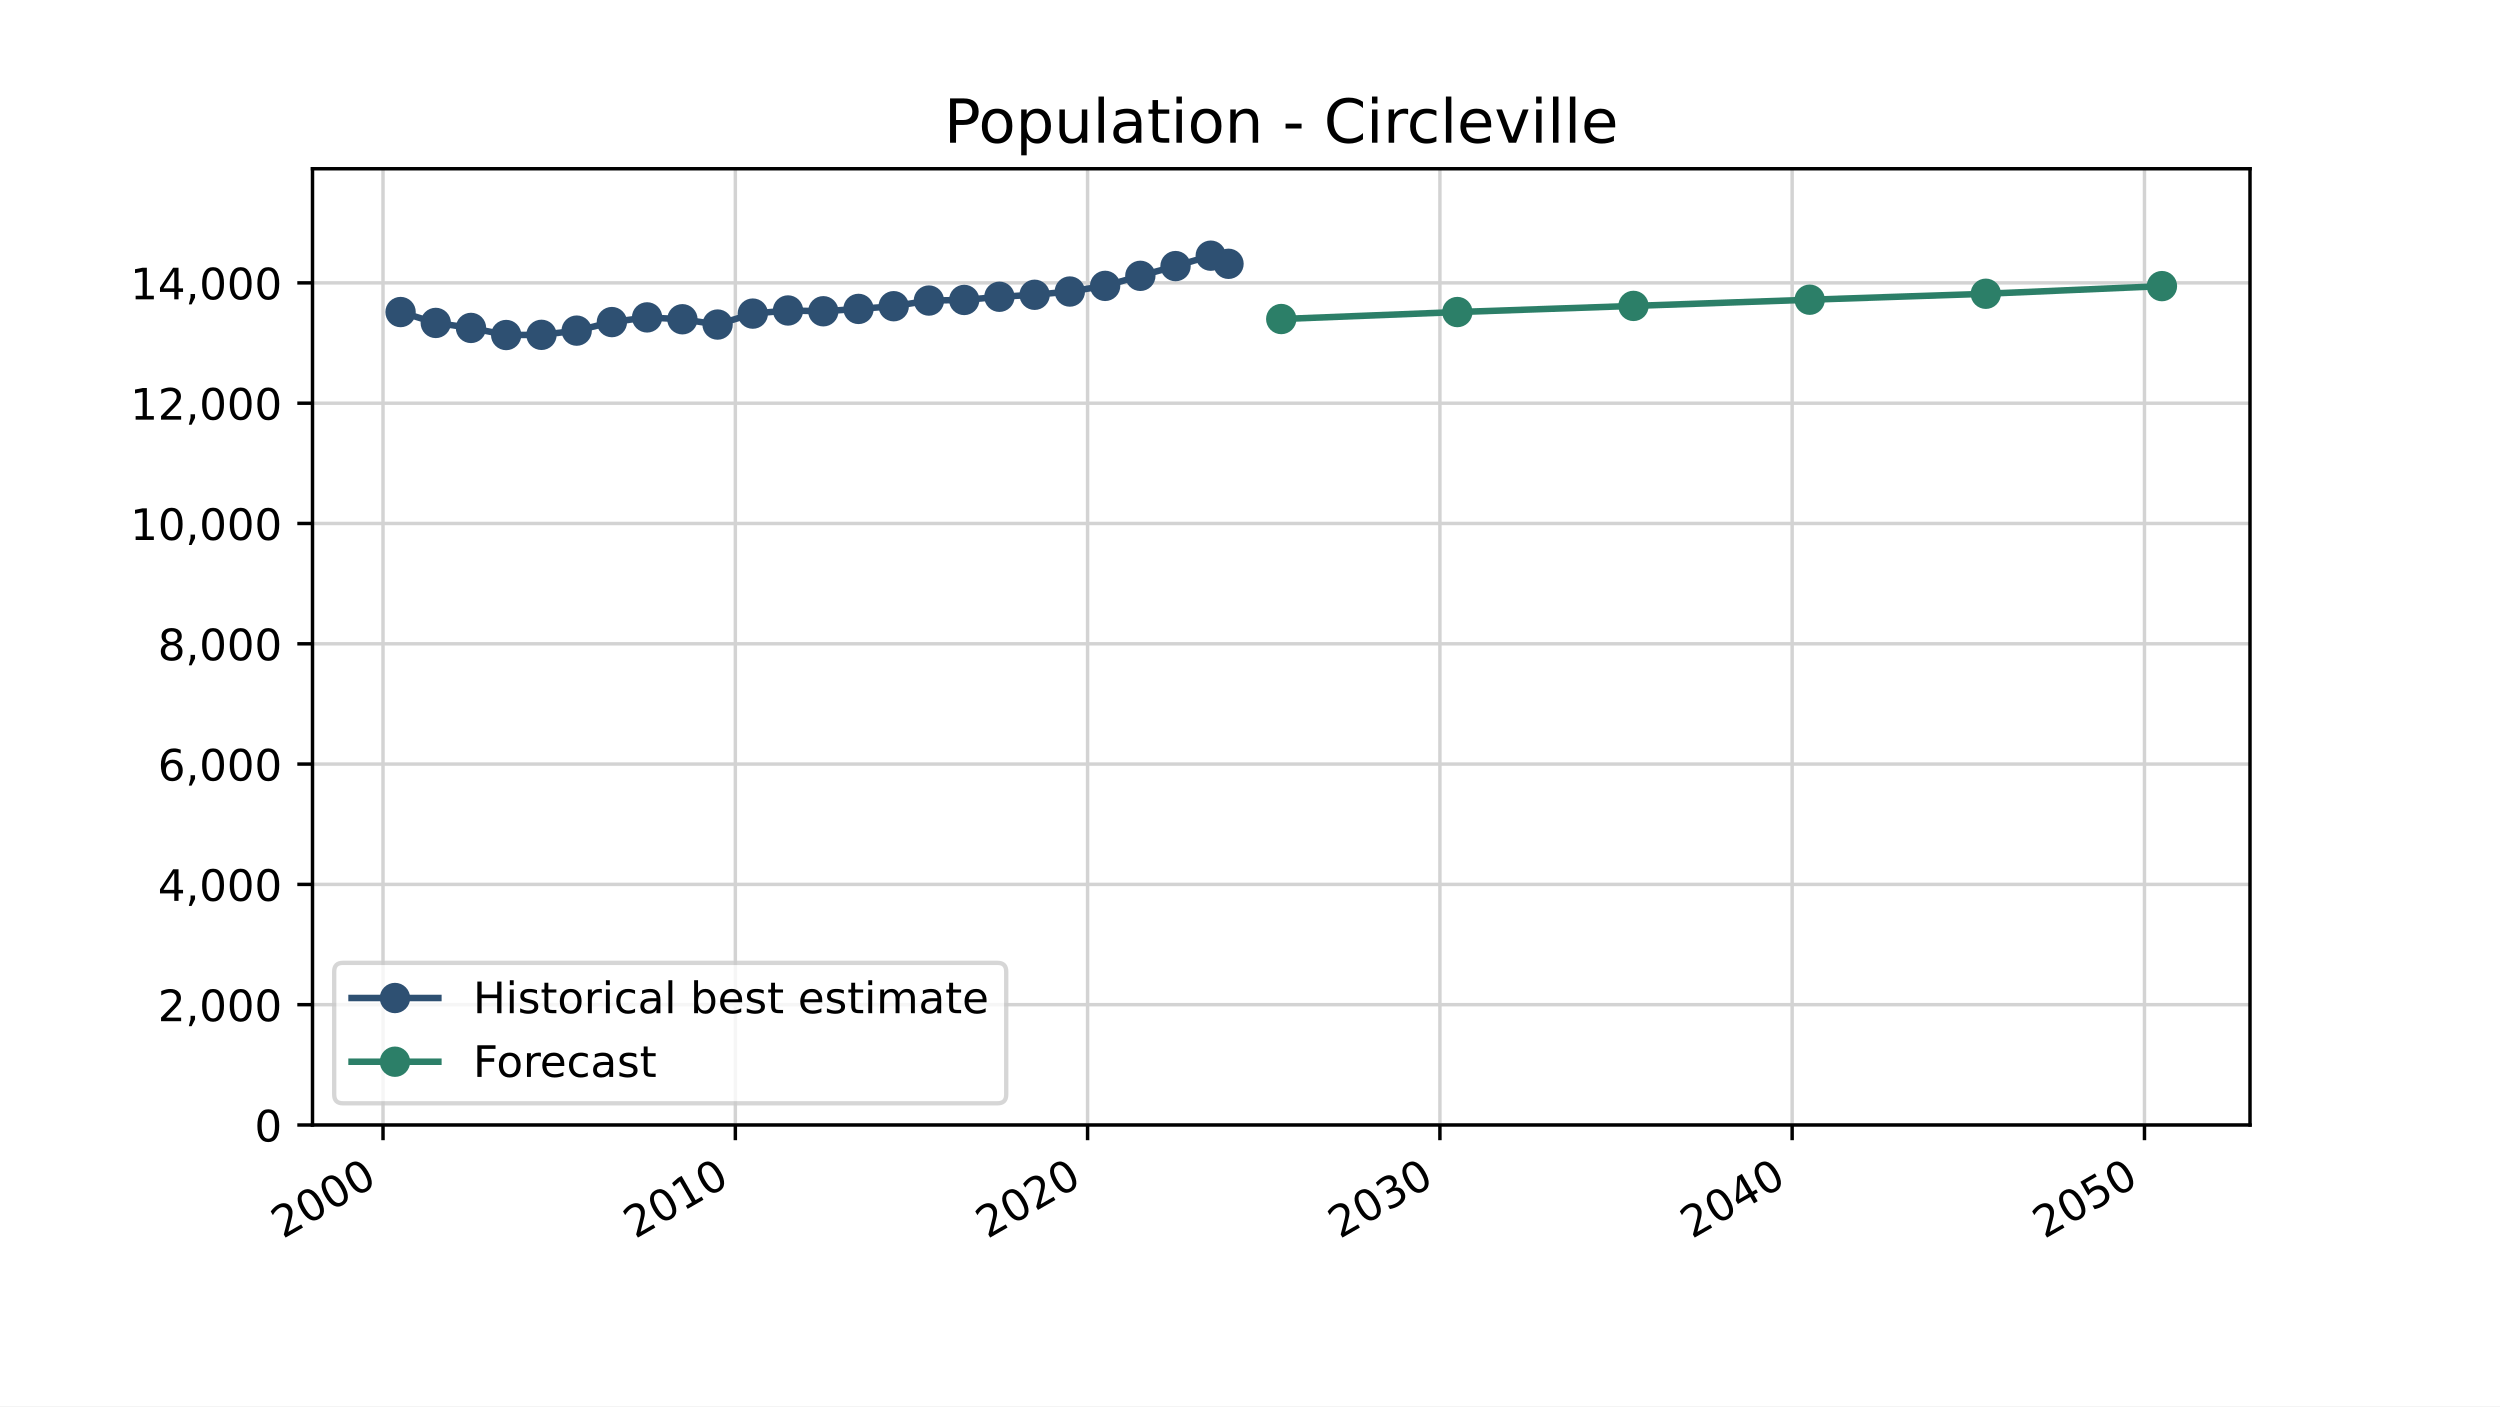
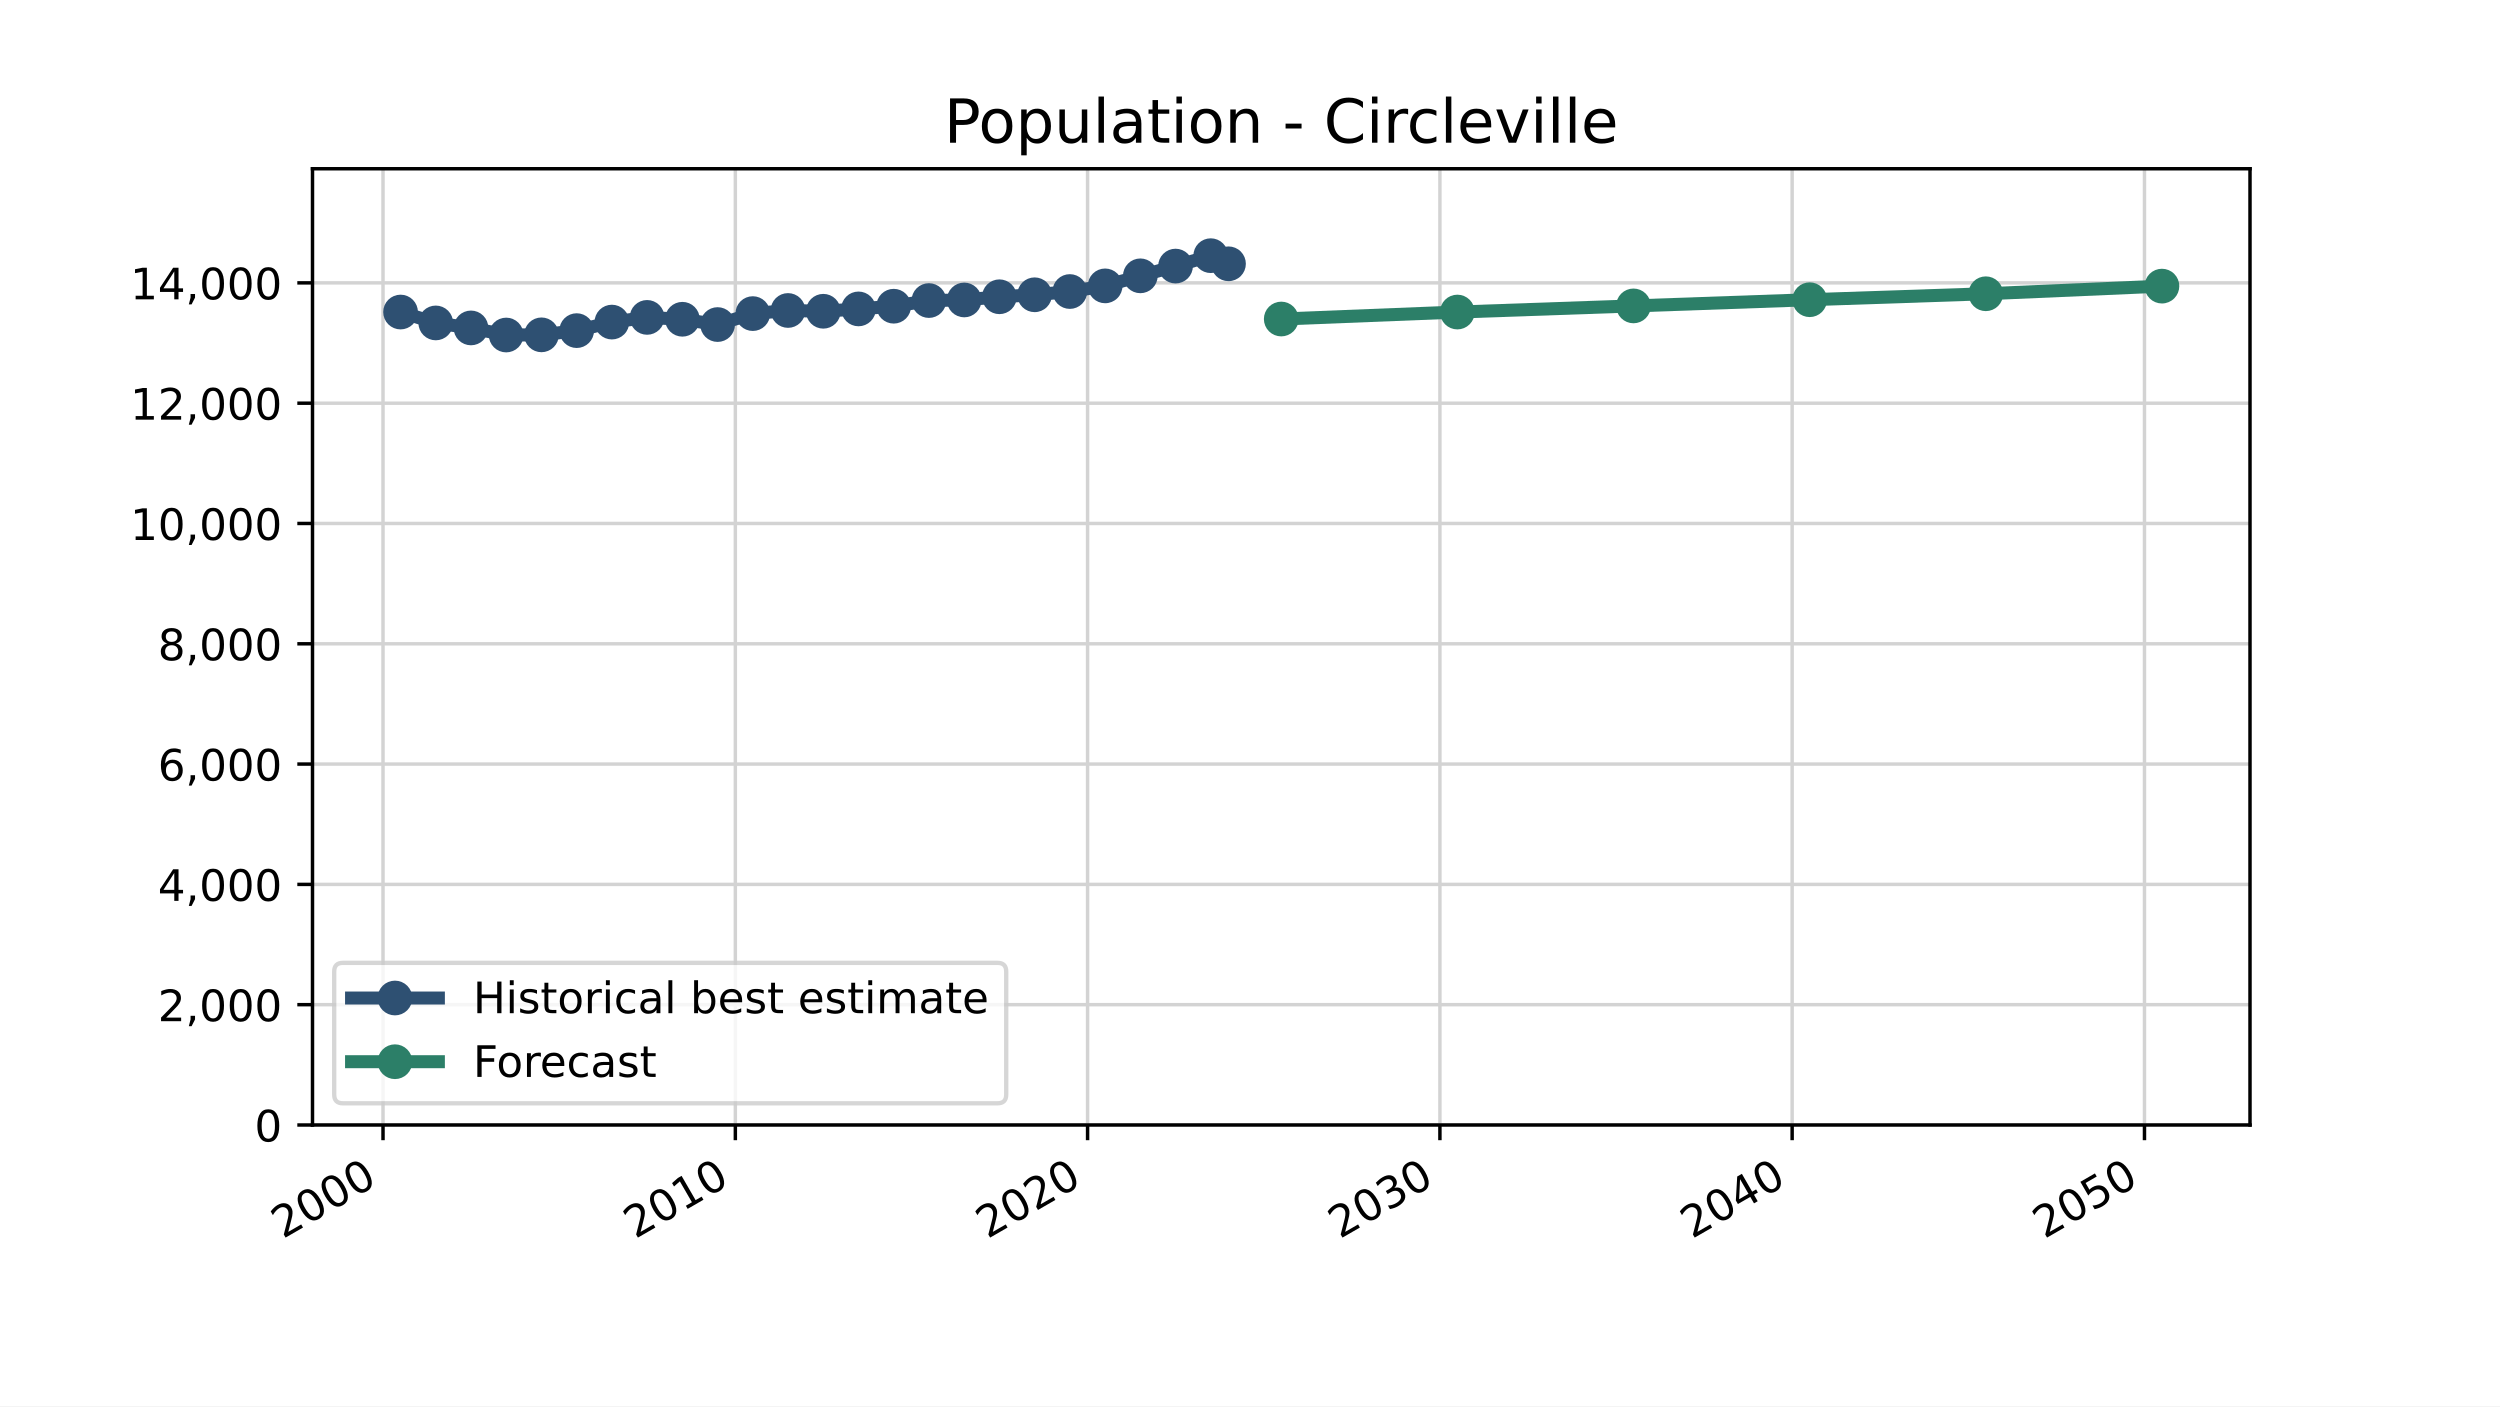
<svg xmlns="http://www.w3.org/2000/svg" xmlns:xlink="http://www.w3.org/1999/xlink" width="576pt" height="324pt" viewBox="0 0 576 324" version="1.1">
  <defs>
    <style type="text/css">*{stroke-linejoin: round; stroke-linecap: butt}</style>
  </defs>
  <g id="figure_1">
    <g id="patch_1">
      <path d="M 0 324  L 576 324  L 576 0  L 0 0  z " style="fill: #ffffff" />
    </g>
    <g id="axes_1">
      <g id="patch_2">
        <path d="M 72 259.2  L 518.4 259.2  L 518.4 38.88  L 72 38.88  z " style="fill: #ffffff" />
      </g>
      <g id="matplotlib.axis_1">
        <g id="xtick_1">
          <g id="line2d_1">
-             <path d="M 88.247 259.2  L 88.247 38.88  " clip-path="url(#p6aa98b7f54)" style="fill: none; stroke: #d3d3d3; stroke-width: 0.8; stroke-linecap: square" />
+             <path d="M 88.247 259.2  L 88.247 38.88  " clip-path="url(#pa702243aa5)" style="fill: none; stroke: #d3d3d3; stroke-width: 0.8; stroke-linecap: square" />
          </g>
          <g id="line2d_2">
            <defs>
-               <path id="m922f5ca6f7" d="M 0 0  L 0 3.5  " style="stroke: #000000; stroke-width: 0.8" />
+               <path id="mac7a51fb95" d="M 0 0  L 0 3.5  " style="stroke: #000000; stroke-width: 0.8" />
            </defs>
            <g>
-               <use xlink:href="#m922f5ca6f7" x="88.247" y="259.2" style="stroke: #000000; stroke-width: 0.8" />
+               <use xlink:href="#mac7a51fb95" x="88.247" y="259.2" style="stroke: #000000; stroke-width: 0.8" />
            </g>
          </g>
          <g id="text_1">
            <g transform="translate(65.16631 285.5054) rotate(-30) scale(0.1 -0.1)">
              <defs>
                <path id="DejaVuSans-32" d="M 1228 531  L 3431 531  L 3431 0  L 469 0  L 469 531  Q 828 903 1448 1529  Q 2069 2156 2228 2338  Q 2531 2678 2651 2914  Q 2772 3150 2772 3378  Q 2772 3750 2511 3984  Q 2250 4219 1831 4219  Q 1534 4219 1204 4116  Q 875 4013 500 3803  L 500 4441  Q 881 4594 1212 4672  Q 1544 4750 1819 4750  Q 2544 4750 2975 4387  Q 3406 4025 3406 3419  Q 3406 3131 3298 2873  Q 3191 2616 2906 2266  Q 2828 2175 2409 1742  Q 1991 1309 1228 531  z " transform="scale(0.015625)" />
                <path id="DejaVuSans-30" d="M 2034 4250  Q 1547 4250 1301 3770  Q 1056 3291 1056 2328  Q 1056 1369 1301 889  Q 1547 409 2034 409  Q 2525 409 2770 889  Q 3016 1369 3016 2328  Q 3016 3291 2770 3770  Q 2525 4250 2034 4250  z M 2034 4750  Q 2819 4750 3233 4129  Q 3647 3509 3647 2328  Q 3647 1150 3233 529  Q 2819 -91 2034 -91  Q 1250 -91 836 529  Q 422 1150 422 2328  Q 422 3509 836 4129  Q 1250 4750 2034 4750  z " transform="scale(0.015625)" />
              </defs>
              <use xlink:href="#DejaVuSans-32" />
              <use xlink:href="#DejaVuSans-30" x="63.623" />
              <use xlink:href="#DejaVuSans-30" x="127.246" />
              <use xlink:href="#DejaVuSans-30" x="190.869" />
            </g>
          </g>
        </g>
        <g id="xtick_2">
          <g id="line2d_3">
-             <path d="M 169.423 259.2  L 169.423 38.88  " clip-path="url(#p6aa98b7f54)" style="fill: none; stroke: #d3d3d3; stroke-width: 0.8; stroke-linecap: square" />
+             <path d="M 169.423 259.2  L 169.423 38.88  " clip-path="url(#pa702243aa5)" style="fill: none; stroke: #d3d3d3; stroke-width: 0.8; stroke-linecap: square" />
          </g>
          <g id="line2d_4">
            <g>
-               <use xlink:href="#m922f5ca6f7" x="169.423" y="259.2" style="stroke: #000000; stroke-width: 0.8" />
+               <use xlink:href="#mac7a51fb95" x="169.423" y="259.2" style="stroke: #000000; stroke-width: 0.8" />
            </g>
          </g>
          <g id="text_2">
            <g transform="translate(146.3433 285.5054) rotate(-30) scale(0.1 -0.1)">
              <defs>
                <path id="DejaVuSans-31" d="M 794 531  L 1825 531  L 1825 4091  L 703 3866  L 703 4441  L 1819 4666  L 2450 4666  L 2450 531  L 3481 531  L 3481 0  L 794 0  L 794 531  z " transform="scale(0.015625)" />
              </defs>
              <use xlink:href="#DejaVuSans-32" />
              <use xlink:href="#DejaVuSans-30" x="63.623" />
              <use xlink:href="#DejaVuSans-31" x="127.246" />
              <use xlink:href="#DejaVuSans-30" x="190.869" />
            </g>
          </g>
        </g>
        <g id="xtick_3">
          <g id="line2d_5">
-             <path d="M 250.578 259.2  L 250.578 38.88  " clip-path="url(#p6aa98b7f54)" style="fill: none; stroke: #d3d3d3; stroke-width: 0.8; stroke-linecap: square" />
+             <path d="M 250.578 259.2  L 250.578 38.88  " clip-path="url(#pa702243aa5)" style="fill: none; stroke: #d3d3d3; stroke-width: 0.8; stroke-linecap: square" />
          </g>
          <g id="line2d_6">
            <g>
-               <use xlink:href="#m922f5ca6f7" x="250.578" y="259.2" style="stroke: #000000; stroke-width: 0.8" />
+               <use xlink:href="#mac7a51fb95" x="250.578" y="259.2" style="stroke: #000000; stroke-width: 0.8" />
            </g>
          </g>
          <g id="text_3">
            <g transform="translate(227.498 285.5054) rotate(-30) scale(0.1 -0.1)">
              <use xlink:href="#DejaVuSans-32" />
              <use xlink:href="#DejaVuSans-30" x="63.623" />
              <use xlink:href="#DejaVuSans-32" x="127.246" />
              <use xlink:href="#DejaVuSans-30" x="190.869" />
            </g>
          </g>
        </g>
        <g id="xtick_4">
          <g id="line2d_7">
-             <path d="M 331.755 259.2  L 331.755 38.88  " clip-path="url(#p6aa98b7f54)" style="fill: none; stroke: #d3d3d3; stroke-width: 0.8; stroke-linecap: square" />
+             <path d="M 331.755 259.2  L 331.755 38.88  " clip-path="url(#pa702243aa5)" style="fill: none; stroke: #d3d3d3; stroke-width: 0.8; stroke-linecap: square" />
          </g>
          <g id="line2d_8">
            <g>
-               <use xlink:href="#m922f5ca6f7" x="331.755" y="259.2" style="stroke: #000000; stroke-width: 0.8" />
+               <use xlink:href="#mac7a51fb95" x="331.755" y="259.2" style="stroke: #000000; stroke-width: 0.8" />
            </g>
          </g>
          <g id="text_4">
            <g transform="translate(308.675 285.5054) rotate(-30) scale(0.1 -0.1)">
              <defs>
                <path id="DejaVuSans-33" d="M 2597 2516  Q 3050 2419 3304 2112  Q 3559 1806 3559 1356  Q 3559 666 3084 287  Q 2609 -91 1734 -91  Q 1441 -91 1130 -33  Q 819 25 488 141  L 488 750  Q 750 597 1062 519  Q 1375 441 1716 441  Q 2309 441 2620 675  Q 2931 909 2931 1356  Q 2931 1769 2642 2001  Q 2353 2234 1838 2234  L 1294 2234  L 1294 2753  L 1863 2753  Q 2328 2753 2575 2939  Q 2822 3125 2822 3475  Q 2822 3834 2567 4026  Q 2313 4219 1838 4219  Q 1578 4219 1281 4162  Q 984 4106 628 3988  L 628 4550  Q 988 4650 1302 4700  Q 1616 4750 1894 4750  Q 2613 4750 3031 4423  Q 3450 4097 3450 3541  Q 3450 3153 3228 2886  Q 3006 2619 2597 2516  z " transform="scale(0.015625)" />
              </defs>
              <use xlink:href="#DejaVuSans-32" />
              <use xlink:href="#DejaVuSans-30" x="63.623" />
              <use xlink:href="#DejaVuSans-33" x="127.246" />
              <use xlink:href="#DejaVuSans-30" x="190.869" />
            </g>
          </g>
        </g>
        <g id="xtick_5">
          <g id="line2d_9">
-             <path d="M 412.91 259.2  L 412.91 38.88  " clip-path="url(#p6aa98b7f54)" style="fill: none; stroke: #d3d3d3; stroke-width: 0.8; stroke-linecap: square" />
+             <path d="M 412.91 259.2  L 412.91 38.88  " clip-path="url(#pa702243aa5)" style="fill: none; stroke: #d3d3d3; stroke-width: 0.8; stroke-linecap: square" />
          </g>
          <g id="line2d_10">
            <g>
-               <use xlink:href="#m922f5ca6f7" x="412.91" y="259.2" style="stroke: #000000; stroke-width: 0.8" />
+               <use xlink:href="#mac7a51fb95" x="412.91" y="259.2" style="stroke: #000000; stroke-width: 0.8" />
            </g>
          </g>
          <g id="text_5">
            <g transform="translate(389.8297 285.5054) rotate(-30) scale(0.1 -0.1)">
              <defs>
                <path id="DejaVuSans-34" d="M 2419 4116  L 825 1625  L 2419 1625  L 2419 4116  z M 2253 4666  L 3047 4666  L 3047 1625  L 3713 1625  L 3713 1100  L 3047 1100  L 3047 0  L 2419 0  L 2419 1100  L 313 1100  L 313 1709  L 2253 4666  z " transform="scale(0.015625)" />
              </defs>
              <use xlink:href="#DejaVuSans-32" />
              <use xlink:href="#DejaVuSans-30" x="63.623" />
              <use xlink:href="#DejaVuSans-34" x="127.246" />
              <use xlink:href="#DejaVuSans-30" x="190.869" />
            </g>
          </g>
        </g>
        <g id="xtick_6">
          <g id="line2d_11">
-             <path d="M 494.087 259.2  L 494.087 38.88  " clip-path="url(#p6aa98b7f54)" style="fill: none; stroke: #d3d3d3; stroke-width: 0.8; stroke-linecap: square" />
+             <path d="M 494.087 259.2  L 494.087 38.88  " clip-path="url(#pa702243aa5)" style="fill: none; stroke: #d3d3d3; stroke-width: 0.8; stroke-linecap: square" />
          </g>
          <g id="line2d_12">
            <g>
-               <use xlink:href="#m922f5ca6f7" x="494.087" y="259.2" style="stroke: #000000; stroke-width: 0.8" />
+               <use xlink:href="#mac7a51fb95" x="494.087" y="259.2" style="stroke: #000000; stroke-width: 0.8" />
            </g>
          </g>
          <g id="text_6">
            <g transform="translate(471.0067 285.5054) rotate(-30) scale(0.1 -0.1)">
              <defs>
                <path id="DejaVuSans-35" d="M 691 4666  L 3169 4666  L 3169 4134  L 1269 4134  L 1269 2991  Q 1406 3038 1543 3061  Q 1681 3084 1819 3084  Q 2600 3084 3056 2656  Q 3513 2228 3513 1497  Q 3513 744 3044 326  Q 2575 -91 1722 -91  Q 1428 -91 1123 -41  Q 819 9 494 109  L 494 744  Q 775 591 1075 516  Q 1375 441 1709 441  Q 2250 441 2565 725  Q 2881 1009 2881 1497  Q 2881 1984 2565 2268  Q 2250 2553 1709 2553  Q 1456 2553 1204 2497  Q 953 2441 691 2322  L 691 4666  z " transform="scale(0.015625)" />
              </defs>
              <use xlink:href="#DejaVuSans-32" />
              <use xlink:href="#DejaVuSans-30" x="63.623" />
              <use xlink:href="#DejaVuSans-35" x="127.246" />
              <use xlink:href="#DejaVuSans-30" x="190.869" />
            </g>
          </g>
        </g>
      </g>
      <g id="matplotlib.axis_2">
        <g id="ytick_1">
          <g id="line2d_13">
-             <path d="M 72 259.2  L 518.4 259.2  " clip-path="url(#p6aa98b7f54)" style="fill: none; stroke: #d3d3d3; stroke-width: 0.8; stroke-linecap: square" />
+             <path d="M 72 259.2  L 518.4 259.2  " clip-path="url(#pa702243aa5)" style="fill: none; stroke: #d3d3d3; stroke-width: 0.8; stroke-linecap: square" />
          </g>
          <g id="line2d_14">
            <defs>
-               <path id="m304b824ac9" d="M 0 0  L -3.5 0  " style="stroke: #000000; stroke-width: 0.8" />
+               <path id="mc031242318" d="M 0 0  L -3.5 0  " style="stroke: #000000; stroke-width: 0.8" />
            </defs>
            <g>
-               <use xlink:href="#m304b824ac9" x="72" y="259.2" style="stroke: #000000; stroke-width: 0.8" />
+               <use xlink:href="#mc031242318" x="72" y="259.2" style="stroke: #000000; stroke-width: 0.8" />
            </g>
          </g>
          <g id="text_7">
            <g transform="translate(58.6375 262.9992) scale(0.1 -0.1)">
              <use xlink:href="#DejaVuSans-30" />
            </g>
          </g>
        </g>
        <g id="ytick_2">
          <g id="line2d_15">
-             <path d="M 72 231.482  L 518.4 231.482  " clip-path="url(#p6aa98b7f54)" style="fill: none; stroke: #d3d3d3; stroke-width: 0.8; stroke-linecap: square" />
+             <path d="M 72 231.482  L 518.4 231.482  " clip-path="url(#pa702243aa5)" style="fill: none; stroke: #d3d3d3; stroke-width: 0.8; stroke-linecap: square" />
          </g>
          <g id="line2d_16">
            <g>
-               <use xlink:href="#m304b824ac9" x="72" y="231.482" style="stroke: #000000; stroke-width: 0.8" />
+               <use xlink:href="#mc031242318" x="72" y="231.482" style="stroke: #000000; stroke-width: 0.8" />
            </g>
          </g>
          <g id="text_8">
            <g transform="translate(36.37188 235.2811) scale(0.1 -0.1)">
              <defs>
                <path id="DejaVuSans-2c" d="M 750 794  L 1409 794  L 1409 256  L 897 -744  L 494 -744  L 750 256  L 750 794  z " transform="scale(0.015625)" />
              </defs>
              <use xlink:href="#DejaVuSans-32" />
              <use xlink:href="#DejaVuSans-2c" x="63.623" />
              <use xlink:href="#DejaVuSans-30" x="95.41" />
              <use xlink:href="#DejaVuSans-30" x="159.033" />
              <use xlink:href="#DejaVuSans-30" x="222.656" />
            </g>
          </g>
        </g>
        <g id="ytick_3">
          <g id="line2d_17">
-             <path d="M 72 203.764  L 518.4 203.764  " clip-path="url(#p6aa98b7f54)" style="fill: none; stroke: #d3d3d3; stroke-width: 0.8; stroke-linecap: square" />
+             <path d="M 72 203.764  L 518.4 203.764  " clip-path="url(#pa702243aa5)" style="fill: none; stroke: #d3d3d3; stroke-width: 0.8; stroke-linecap: square" />
          </g>
          <g id="line2d_18">
            <g>
-               <use xlink:href="#m304b824ac9" x="72" y="203.764" style="stroke: #000000; stroke-width: 0.8" />
+               <use xlink:href="#mc031242318" x="72" y="203.764" style="stroke: #000000; stroke-width: 0.8" />
            </g>
          </g>
          <g id="text_9">
            <g transform="translate(36.37188 207.563) scale(0.1 -0.1)">
              <use xlink:href="#DejaVuSans-34" />
              <use xlink:href="#DejaVuSans-2c" x="63.623" />
              <use xlink:href="#DejaVuSans-30" x="95.41" />
              <use xlink:href="#DejaVuSans-30" x="159.033" />
              <use xlink:href="#DejaVuSans-30" x="222.656" />
            </g>
          </g>
        </g>
        <g id="ytick_4">
          <g id="line2d_19">
-             <path d="M 72 176.046  L 518.4 176.046  " clip-path="url(#p6aa98b7f54)" style="fill: none; stroke: #d3d3d3; stroke-width: 0.8; stroke-linecap: square" />
+             <path d="M 72 176.046  L 518.4 176.046  " clip-path="url(#pa702243aa5)" style="fill: none; stroke: #d3d3d3; stroke-width: 0.8; stroke-linecap: square" />
          </g>
          <g id="line2d_20">
            <g>
-               <use xlink:href="#m304b824ac9" x="72" y="176.046" style="stroke: #000000; stroke-width: 0.8" />
+               <use xlink:href="#mc031242318" x="72" y="176.046" style="stroke: #000000; stroke-width: 0.8" />
            </g>
          </g>
          <g id="text_10">
            <g transform="translate(36.37188 179.845) scale(0.1 -0.1)">
              <defs>
                <path id="DejaVuSans-36" d="M 2113 2584  Q 1688 2584 1439 2293  Q 1191 2003 1191 1497  Q 1191 994 1439 701  Q 1688 409 2113 409  Q 2538 409 2786 701  Q 3034 994 3034 1497  Q 3034 2003 2786 2293  Q 2538 2584 2113 2584  z M 3366 4563  L 3366 3988  Q 3128 4100 2886 4159  Q 2644 4219 2406 4219  Q 1781 4219 1451 3797  Q 1122 3375 1075 2522  Q 1259 2794 1537 2939  Q 1816 3084 2150 3084  Q 2853 3084 3261 2657  Q 3669 2231 3669 1497  Q 3669 778 3244 343  Q 2819 -91 2113 -91  Q 1303 -91 875 529  Q 447 1150 447 2328  Q 447 3434 972 4092  Q 1497 4750 2381 4750  Q 2619 4750 2861 4703  Q 3103 4656 3366 4563  z " transform="scale(0.015625)" />
              </defs>
              <use xlink:href="#DejaVuSans-36" />
              <use xlink:href="#DejaVuSans-2c" x="63.623" />
              <use xlink:href="#DejaVuSans-30" x="95.41" />
              <use xlink:href="#DejaVuSans-30" x="159.033" />
              <use xlink:href="#DejaVuSans-30" x="222.656" />
            </g>
          </g>
        </g>
        <g id="ytick_5">
          <g id="line2d_21">
-             <path d="M 72 148.328  L 518.4 148.328  " clip-path="url(#p6aa98b7f54)" style="fill: none; stroke: #d3d3d3; stroke-width: 0.8; stroke-linecap: square" />
+             <path d="M 72 148.328  L 518.4 148.328  " clip-path="url(#pa702243aa5)" style="fill: none; stroke: #d3d3d3; stroke-width: 0.8; stroke-linecap: square" />
          </g>
          <g id="line2d_22">
            <g>
-               <use xlink:href="#m304b824ac9" x="72" y="148.328" style="stroke: #000000; stroke-width: 0.8" />
+               <use xlink:href="#mc031242318" x="72" y="148.328" style="stroke: #000000; stroke-width: 0.8" />
            </g>
          </g>
          <g id="text_11">
            <g transform="translate(36.37188 152.1269) scale(0.1 -0.1)">
              <defs>
                <path id="DejaVuSans-38" d="M 2034 2216  Q 1584 2216 1326 1975  Q 1069 1734 1069 1313  Q 1069 891 1326 650  Q 1584 409 2034 409  Q 2484 409 2743 651  Q 3003 894 3003 1313  Q 3003 1734 2745 1975  Q 2488 2216 2034 2216  z M 1403 2484  Q 997 2584 770 2862  Q 544 3141 544 3541  Q 544 4100 942 4425  Q 1341 4750 2034 4750  Q 2731 4750 3128 4425  Q 3525 4100 3525 3541  Q 3525 3141 3298 2862  Q 3072 2584 2669 2484  Q 3125 2378 3379 2068  Q 3634 1759 3634 1313  Q 3634 634 3220 271  Q 2806 -91 2034 -91  Q 1263 -91 848 271  Q 434 634 434 1313  Q 434 1759 690 2068  Q 947 2378 1403 2484  z M 1172 3481  Q 1172 3119 1398 2916  Q 1625 2713 2034 2713  Q 2441 2713 2670 2916  Q 2900 3119 2900 3481  Q 2900 3844 2670 4047  Q 2441 4250 2034 4250  Q 1625 4250 1398 4047  Q 1172 3844 1172 3481  z " transform="scale(0.015625)" />
              </defs>
              <use xlink:href="#DejaVuSans-38" />
              <use xlink:href="#DejaVuSans-2c" x="63.623" />
              <use xlink:href="#DejaVuSans-30" x="95.41" />
              <use xlink:href="#DejaVuSans-30" x="159.033" />
              <use xlink:href="#DejaVuSans-30" x="222.656" />
            </g>
          </g>
        </g>
        <g id="ytick_6">
          <g id="line2d_23">
-             <path d="M 72 120.61  L 518.4 120.61  " clip-path="url(#p6aa98b7f54)" style="fill: none; stroke: #d3d3d3; stroke-width: 0.8; stroke-linecap: square" />
+             <path d="M 72 120.61  L 518.4 120.61  " clip-path="url(#pa702243aa5)" style="fill: none; stroke: #d3d3d3; stroke-width: 0.8; stroke-linecap: square" />
          </g>
          <g id="line2d_24">
            <g>
-               <use xlink:href="#m304b824ac9" x="72" y="120.61" style="stroke: #000000; stroke-width: 0.8" />
+               <use xlink:href="#mc031242318" x="72" y="120.61" style="stroke: #000000; stroke-width: 0.8" />
            </g>
          </g>
          <g id="text_12">
            <g transform="translate(30.00937 124.4088) scale(0.1 -0.1)">
              <use xlink:href="#DejaVuSans-31" />
              <use xlink:href="#DejaVuSans-30" x="63.623" />
              <use xlink:href="#DejaVuSans-2c" x="127.246" />
              <use xlink:href="#DejaVuSans-30" x="159.033" />
              <use xlink:href="#DejaVuSans-30" x="222.656" />
              <use xlink:href="#DejaVuSans-30" x="286.279" />
            </g>
          </g>
        </g>
        <g id="ytick_7">
          <g id="line2d_25">
-             <path d="M 72 92.891  L 518.4 92.891  " clip-path="url(#p6aa98b7f54)" style="fill: none; stroke: #d3d3d3; stroke-width: 0.8; stroke-linecap: square" />
+             <path d="M 72 92.891  L 518.4 92.891  " clip-path="url(#pa702243aa5)" style="fill: none; stroke: #d3d3d3; stroke-width: 0.8; stroke-linecap: square" />
          </g>
          <g id="line2d_26">
            <g>
-               <use xlink:href="#m304b824ac9" x="72" y="92.891" style="stroke: #000000; stroke-width: 0.8" />
+               <use xlink:href="#mc031242318" x="72" y="92.891" style="stroke: #000000; stroke-width: 0.8" />
            </g>
          </g>
          <g id="text_13">
            <g transform="translate(30.00937 96.69069) scale(0.1 -0.1)">
              <use xlink:href="#DejaVuSans-31" />
              <use xlink:href="#DejaVuSans-32" x="63.623" />
              <use xlink:href="#DejaVuSans-2c" x="127.246" />
              <use xlink:href="#DejaVuSans-30" x="159.033" />
              <use xlink:href="#DejaVuSans-30" x="222.656" />
              <use xlink:href="#DejaVuSans-30" x="286.279" />
            </g>
          </g>
        </g>
        <g id="ytick_8">
          <g id="line2d_27">
-             <path d="M 72 65.173  L 518.4 65.173  " clip-path="url(#p6aa98b7f54)" style="fill: none; stroke: #d3d3d3; stroke-width: 0.8; stroke-linecap: square" />
+             <path d="M 72 65.173  L 518.4 65.173  " clip-path="url(#pa702243aa5)" style="fill: none; stroke: #d3d3d3; stroke-width: 0.8; stroke-linecap: square" />
          </g>
          <g id="line2d_28">
            <g>
-               <use xlink:href="#m304b824ac9" x="72" y="65.173" style="stroke: #000000; stroke-width: 0.8" />
+               <use xlink:href="#mc031242318" x="72" y="65.173" style="stroke: #000000; stroke-width: 0.8" />
            </g>
          </g>
          <g id="text_14">
            <g transform="translate(30.00937 68.9726) scale(0.1 -0.1)">
              <use xlink:href="#DejaVuSans-31" />
              <use xlink:href="#DejaVuSans-34" x="63.623" />
              <use xlink:href="#DejaVuSans-2c" x="127.246" />
              <use xlink:href="#DejaVuSans-30" x="159.033" />
              <use xlink:href="#DejaVuSans-30" x="222.656" />
              <use xlink:href="#DejaVuSans-30" x="286.279" />
            </g>
          </g>
        </g>
      </g>
      <g id="line2d_29">
-         <path d="M 92.291 71.895  L 100.402 74.404  L 108.513 75.554  L 116.624 77.189  L 124.757 77.148  L 132.868 76.177  L 140.979 74.209  L 149.09 73.128  L 157.224 73.558  L 165.335 74.778  L 173.446 72.255  L 181.557 71.535  L 189.69 71.715  L 197.801 71.174  L 205.912 70.551  L 214.023 69.248  L 222.156 69.109  L 230.267 68.375  L 238.378 67.917  L 246.489 67.169  L 254.623 65.866  L 262.734 63.552  L 270.845 61.307  L 278.956 58.909  L 283.045 60.78  " clip-path="url(#p6aa98b7f54)" style="fill: none; stroke: #2e5072; stroke-width: 1.5; stroke-linecap: square" />
+         <path d="M 92.291 71.895  L 100.402 74.404  L 108.513 75.554  L 116.624 77.189  L 124.757 77.148  L 132.868 76.177  L 140.979 74.209  L 149.09 73.128  L 157.224 73.558  L 165.335 74.778  L 173.446 72.255  L 181.557 71.535  L 189.69 71.715  L 197.801 71.174  L 205.912 70.551  L 214.023 69.248  L 222.156 69.109  L 230.267 68.375  L 238.378 67.917  L 246.489 67.169  L 254.623 65.866  L 262.734 63.552  L 270.845 61.307  L 278.956 58.909  L 283.045 60.78  " clip-path="url(#pa702243aa5)" style="fill: none; stroke: #2e5072; stroke-width: 3; stroke-linecap: square" />
        <defs>
-           <path id="m51e6c19487" d="M 0 3  C 0.796 3 1.559 2.684 2.121 2.121  C 2.684 1.559 3 0.796 3 0  C 3 -0.796 2.684 -1.559 2.121 -2.121  C 1.559 -2.684 0.796 -3 0 -3  C -0.796 -3 -1.559 -2.684 -2.121 -2.121  C -2.684 -1.559 -3 -0.796 -3 0  C -3 0.796 -2.684 1.559 -2.121 2.121  C -1.559 2.684 -0.796 3 0 3  z " style="stroke: #2e5072" />
+           <path id="m0fd7e0122b" d="M 0 3.5  C 0.928 3.5 1.819 3.131 2.475 2.475  C 3.131 1.819 3.5 0.928 3.5 0  C 3.5 -0.928 3.131 -1.819 2.475 -2.475  C 1.819 -3.131 0.928 -3.5 0 -3.5  C -0.928 -3.5 -1.819 -3.131 -2.475 -2.475  C -3.131 -1.819 -3.5 -0.928 -3.5 0  C -3.5 0.928 -3.131 1.819 -2.475 2.475  C -1.819 3.131 -0.928 3.5 0 3.5  z " style="stroke: #2e5072" />
        </defs>
-         <g clip-path="url(#p6aa98b7f54)">
-           <use xlink:href="#m51e6c19487" x="92.291" y="71.895" style="fill: #2e5072; stroke: #2e5072" />
-           <use xlink:href="#m51e6c19487" x="100.402" y="74.404" style="fill: #2e5072; stroke: #2e5072" />
-           <use xlink:href="#m51e6c19487" x="108.513" y="75.554" style="fill: #2e5072; stroke: #2e5072" />
-           <use xlink:href="#m51e6c19487" x="116.624" y="77.189" style="fill: #2e5072; stroke: #2e5072" />
-           <use xlink:href="#m51e6c19487" x="124.757" y="77.148" style="fill: #2e5072; stroke: #2e5072" />
-           <use xlink:href="#m51e6c19487" x="132.868" y="76.177" style="fill: #2e5072; stroke: #2e5072" />
-           <use xlink:href="#m51e6c19487" x="140.979" y="74.209" style="fill: #2e5072; stroke: #2e5072" />
-           <use xlink:href="#m51e6c19487" x="149.09" y="73.128" style="fill: #2e5072; stroke: #2e5072" />
-           <use xlink:href="#m51e6c19487" x="157.224" y="73.558" style="fill: #2e5072; stroke: #2e5072" />
-           <use xlink:href="#m51e6c19487" x="165.335" y="74.778" style="fill: #2e5072; stroke: #2e5072" />
-           <use xlink:href="#m51e6c19487" x="173.446" y="72.255" style="fill: #2e5072; stroke: #2e5072" />
-           <use xlink:href="#m51e6c19487" x="181.557" y="71.535" style="fill: #2e5072; stroke: #2e5072" />
-           <use xlink:href="#m51e6c19487" x="189.69" y="71.715" style="fill: #2e5072; stroke: #2e5072" />
-           <use xlink:href="#m51e6c19487" x="197.801" y="71.174" style="fill: #2e5072; stroke: #2e5072" />
-           <use xlink:href="#m51e6c19487" x="205.912" y="70.551" style="fill: #2e5072; stroke: #2e5072" />
-           <use xlink:href="#m51e6c19487" x="214.023" y="69.248" style="fill: #2e5072; stroke: #2e5072" />
-           <use xlink:href="#m51e6c19487" x="222.156" y="69.109" style="fill: #2e5072; stroke: #2e5072" />
-           <use xlink:href="#m51e6c19487" x="230.267" y="68.375" style="fill: #2e5072; stroke: #2e5072" />
-           <use xlink:href="#m51e6c19487" x="238.378" y="67.917" style="fill: #2e5072; stroke: #2e5072" />
-           <use xlink:href="#m51e6c19487" x="246.489" y="67.169" style="fill: #2e5072; stroke: #2e5072" />
-           <use xlink:href="#m51e6c19487" x="254.623" y="65.866" style="fill: #2e5072; stroke: #2e5072" />
-           <use xlink:href="#m51e6c19487" x="262.734" y="63.552" style="fill: #2e5072; stroke: #2e5072" />
-           <use xlink:href="#m51e6c19487" x="270.845" y="61.307" style="fill: #2e5072; stroke: #2e5072" />
-           <use xlink:href="#m51e6c19487" x="278.956" y="58.909" style="fill: #2e5072; stroke: #2e5072" />
-           <use xlink:href="#m51e6c19487" x="283.045" y="60.78" style="fill: #2e5072; stroke: #2e5072" />
+         <g clip-path="url(#pa702243aa5)">
+           <use xlink:href="#m0fd7e0122b" x="92.291" y="71.895" style="fill: #2e5072; stroke: #2e5072" />
+           <use xlink:href="#m0fd7e0122b" x="100.402" y="74.404" style="fill: #2e5072; stroke: #2e5072" />
+           <use xlink:href="#m0fd7e0122b" x="108.513" y="75.554" style="fill: #2e5072; stroke: #2e5072" />
+           <use xlink:href="#m0fd7e0122b" x="116.624" y="77.189" style="fill: #2e5072; stroke: #2e5072" />
+           <use xlink:href="#m0fd7e0122b" x="124.757" y="77.148" style="fill: #2e5072; stroke: #2e5072" />
+           <use xlink:href="#m0fd7e0122b" x="132.868" y="76.177" style="fill: #2e5072; stroke: #2e5072" />
+           <use xlink:href="#m0fd7e0122b" x="140.979" y="74.209" style="fill: #2e5072; stroke: #2e5072" />
+           <use xlink:href="#m0fd7e0122b" x="149.09" y="73.128" style="fill: #2e5072; stroke: #2e5072" />
+           <use xlink:href="#m0fd7e0122b" x="157.224" y="73.558" style="fill: #2e5072; stroke: #2e5072" />
+           <use xlink:href="#m0fd7e0122b" x="165.335" y="74.778" style="fill: #2e5072; stroke: #2e5072" />
+           <use xlink:href="#m0fd7e0122b" x="173.446" y="72.255" style="fill: #2e5072; stroke: #2e5072" />
+           <use xlink:href="#m0fd7e0122b" x="181.557" y="71.535" style="fill: #2e5072; stroke: #2e5072" />
+           <use xlink:href="#m0fd7e0122b" x="189.69" y="71.715" style="fill: #2e5072; stroke: #2e5072" />
+           <use xlink:href="#m0fd7e0122b" x="197.801" y="71.174" style="fill: #2e5072; stroke: #2e5072" />
+           <use xlink:href="#m0fd7e0122b" x="205.912" y="70.551" style="fill: #2e5072; stroke: #2e5072" />
+           <use xlink:href="#m0fd7e0122b" x="214.023" y="69.248" style="fill: #2e5072; stroke: #2e5072" />
+           <use xlink:href="#m0fd7e0122b" x="222.156" y="69.109" style="fill: #2e5072; stroke: #2e5072" />
+           <use xlink:href="#m0fd7e0122b" x="230.267" y="68.375" style="fill: #2e5072; stroke: #2e5072" />
+           <use xlink:href="#m0fd7e0122b" x="238.378" y="67.917" style="fill: #2e5072; stroke: #2e5072" />
+           <use xlink:href="#m0fd7e0122b" x="246.489" y="67.169" style="fill: #2e5072; stroke: #2e5072" />
+           <use xlink:href="#m0fd7e0122b" x="254.623" y="65.866" style="fill: #2e5072; stroke: #2e5072" />
+           <use xlink:href="#m0fd7e0122b" x="262.734" y="63.552" style="fill: #2e5072; stroke: #2e5072" />
+           <use xlink:href="#m0fd7e0122b" x="270.845" y="61.307" style="fill: #2e5072; stroke: #2e5072" />
+           <use xlink:href="#m0fd7e0122b" x="278.956" y="58.909" style="fill: #2e5072; stroke: #2e5072" />
+           <use xlink:href="#m0fd7e0122b" x="283.045" y="60.78" style="fill: #2e5072; stroke: #2e5072" />
        </g>
      </g>
      <g id="line2d_30">
-         <path d="M 295.2 73.503  L 335.777 71.895  L 376.355 70.481  L 416.954 69.054  L 457.532 67.682  L 498.109 65.922  " clip-path="url(#p6aa98b7f54)" style="fill: none; stroke: #2c7f68; stroke-width: 1.5; stroke-linecap: square" />
+         <path d="M 295.2 73.503  L 335.777 71.895  L 376.355 70.481  L 416.954 69.054  L 457.532 67.682  L 498.109 65.922  " clip-path="url(#pa702243aa5)" style="fill: none; stroke: #2c7f68; stroke-width: 3; stroke-linecap: square" />
        <defs>
-           <path id="m3ae773ce03" d="M 0 3  C 0.796 3 1.559 2.684 2.121 2.121  C 2.684 1.559 3 0.796 3 0  C 3 -0.796 2.684 -1.559 2.121 -2.121  C 1.559 -2.684 0.796 -3 0 -3  C -0.796 -3 -1.559 -2.684 -2.121 -2.121  C -2.684 -1.559 -3 -0.796 -3 0  C -3 0.796 -2.684 1.559 -2.121 2.121  C -1.559 2.684 -0.796 3 0 3  z " style="stroke: #2c7f68" />
+           <path id="m1f4d6e59c2" d="M 0 3.5  C 0.928 3.5 1.819 3.131 2.475 2.475  C 3.131 1.819 3.5 0.928 3.5 0  C 3.5 -0.928 3.131 -1.819 2.475 -2.475  C 1.819 -3.131 0.928 -3.5 0 -3.5  C -0.928 -3.5 -1.819 -3.131 -2.475 -2.475  C -3.131 -1.819 -3.5 -0.928 -3.5 0  C -3.5 0.928 -3.131 1.819 -2.475 2.475  C -1.819 3.131 -0.928 3.5 0 3.5  z " style="stroke: #2c7f68" />
        </defs>
-         <g clip-path="url(#p6aa98b7f54)">
-           <use xlink:href="#m3ae773ce03" x="295.2" y="73.503" style="fill: #2c7f68; stroke: #2c7f68" />
-           <use xlink:href="#m3ae773ce03" x="335.777" y="71.895" style="fill: #2c7f68; stroke: #2c7f68" />
-           <use xlink:href="#m3ae773ce03" x="376.355" y="70.481" style="fill: #2c7f68; stroke: #2c7f68" />
-           <use xlink:href="#m3ae773ce03" x="416.954" y="69.054" style="fill: #2c7f68; stroke: #2c7f68" />
-           <use xlink:href="#m3ae773ce03" x="457.532" y="67.682" style="fill: #2c7f68; stroke: #2c7f68" />
-           <use xlink:href="#m3ae773ce03" x="498.109" y="65.922" style="fill: #2c7f68; stroke: #2c7f68" />
+         <g clip-path="url(#pa702243aa5)">
+           <use xlink:href="#m1f4d6e59c2" x="295.2" y="73.503" style="fill: #2c7f68; stroke: #2c7f68" />
+           <use xlink:href="#m1f4d6e59c2" x="335.777" y="71.895" style="fill: #2c7f68; stroke: #2c7f68" />
+           <use xlink:href="#m1f4d6e59c2" x="376.355" y="70.481" style="fill: #2c7f68; stroke: #2c7f68" />
+           <use xlink:href="#m1f4d6e59c2" x="416.954" y="69.054" style="fill: #2c7f68; stroke: #2c7f68" />
+           <use xlink:href="#m1f4d6e59c2" x="457.532" y="67.682" style="fill: #2c7f68; stroke: #2c7f68" />
+           <use xlink:href="#m1f4d6e59c2" x="498.109" y="65.922" style="fill: #2c7f68; stroke: #2c7f68" />
        </g>
      </g>
      <g id="patch_3">
        <path d="M 72 259.2  L 72 38.88  " style="fill: none; stroke: #000000; stroke-width: 0.8; stroke-linejoin: miter; stroke-linecap: square" />
      </g>
      <g id="patch_4">
        <path d="M 518.4 259.2  L 518.4 38.88  " style="fill: none; stroke: #000000; stroke-width: 0.8; stroke-linejoin: miter; stroke-linecap: square" />
      </g>
      <g id="patch_5">
        <path d="M 72 259.2  L 518.4 259.2  " style="fill: none; stroke: #000000; stroke-width: 0.8; stroke-linejoin: miter; stroke-linecap: square" />
      </g>
      <g id="patch_6">
        <path d="M 72 38.88  L 518.4 38.88  " style="fill: none; stroke: #000000; stroke-width: 0.8; stroke-linejoin: miter; stroke-linecap: square" />
      </g>
      <g id="text_15">
        <g transform="translate(217.5142 32.88) scale(0.14 -0.14)">
          <defs>
            <path id="DejaVuSans-50" d="M 1259 4147  L 1259 2394  L 2053 2394  Q 2494 2394 2734 2622  Q 2975 2850 2975 3272  Q 2975 3691 2734 3919  Q 2494 4147 2053 4147  L 1259 4147  z M 628 4666  L 2053 4666  Q 2838 4666 3239 4311  Q 3641 3956 3641 3272  Q 3641 2581 3239 2228  Q 2838 1875 2053 1875  L 1259 1875  L 1259 0  L 628 0  L 628 4666  z " transform="scale(0.015625)" />
            <path id="DejaVuSans-6f" d="M 1959 3097  Q 1497 3097 1228 2736  Q 959 2375 959 1747  Q 959 1119 1226 758  Q 1494 397 1959 397  Q 2419 397 2687 759  Q 2956 1122 2956 1747  Q 2956 2369 2687 2733  Q 2419 3097 1959 3097  z M 1959 3584  Q 2709 3584 3137 3096  Q 3566 2609 3566 1747  Q 3566 888 3137 398  Q 2709 -91 1959 -91  Q 1206 -91 779 398  Q 353 888 353 1747  Q 353 2609 779 3096  Q 1206 3584 1959 3584  z " transform="scale(0.015625)" />
            <path id="DejaVuSans-70" d="M 1159 525  L 1159 -1331  L 581 -1331  L 581 3500  L 1159 3500  L 1159 2969  Q 1341 3281 1617 3432  Q 1894 3584 2278 3584  Q 2916 3584 3314 3078  Q 3713 2572 3713 1747  Q 3713 922 3314 415  Q 2916 -91 2278 -91  Q 1894 -91 1617 61  Q 1341 213 1159 525  z M 3116 1747  Q 3116 2381 2855 2742  Q 2594 3103 2138 3103  Q 1681 3103 1420 2742  Q 1159 2381 1159 1747  Q 1159 1113 1420 752  Q 1681 391 2138 391  Q 2594 391 2855 752  Q 3116 1113 3116 1747  z " transform="scale(0.015625)" />
            <path id="DejaVuSans-75" d="M 544 1381  L 544 3500  L 1119 3500  L 1119 1403  Q 1119 906 1312 657  Q 1506 409 1894 409  Q 2359 409 2629 706  Q 2900 1003 2900 1516  L 2900 3500  L 3475 3500  L 3475 0  L 2900 0  L 2900 538  Q 2691 219 2414 64  Q 2138 -91 1772 -91  Q 1169 -91 856 284  Q 544 659 544 1381  z M 1991 3584  L 1991 3584  z " transform="scale(0.015625)" />
            <path id="DejaVuSans-6c" d="M 603 4863  L 1178 4863  L 1178 0  L 603 0  L 603 4863  z " transform="scale(0.015625)" />
            <path id="DejaVuSans-61" d="M 2194 1759  Q 1497 1759 1228 1600  Q 959 1441 959 1056  Q 959 750 1161 570  Q 1363 391 1709 391  Q 2188 391 2477 730  Q 2766 1069 2766 1631  L 2766 1759  L 2194 1759  z M 3341 1997  L 3341 0  L 2766 0  L 2766 531  Q 2569 213 2275 61  Q 1981 -91 1556 -91  Q 1019 -91 701 211  Q 384 513 384 1019  Q 384 1609 779 1909  Q 1175 2209 1959 2209  L 2766 2209  L 2766 2266  Q 2766 2663 2505 2880  Q 2244 3097 1772 3097  Q 1472 3097 1187 3025  Q 903 2953 641 2809  L 641 3341  Q 956 3463 1253 3523  Q 1550 3584 1831 3584  Q 2591 3584 2966 3190  Q 3341 2797 3341 1997  z " transform="scale(0.015625)" />
            <path id="DejaVuSans-74" d="M 1172 4494  L 1172 3500  L 2356 3500  L 2356 3053  L 1172 3053  L 1172 1153  Q 1172 725 1289 603  Q 1406 481 1766 481  L 2356 481  L 2356 0  L 1766 0  Q 1100 0 847 248  Q 594 497 594 1153  L 594 3053  L 172 3053  L 172 3500  L 594 3500  L 594 4494  L 1172 4494  z " transform="scale(0.015625)" />
            <path id="DejaVuSans-69" d="M 603 3500  L 1178 3500  L 1178 0  L 603 0  L 603 3500  z M 603 4863  L 1178 4863  L 1178 4134  L 603 4134  L 603 4863  z " transform="scale(0.015625)" />
            <path id="DejaVuSans-6e" d="M 3513 2113  L 3513 0  L 2938 0  L 2938 2094  Q 2938 2591 2744 2837  Q 2550 3084 2163 3084  Q 1697 3084 1428 2787  Q 1159 2491 1159 1978  L 1159 0  L 581 0  L 581 3500  L 1159 3500  L 1159 2956  Q 1366 3272 1645 3428  Q 1925 3584 2291 3584  Q 2894 3584 3203 3211  Q 3513 2838 3513 2113  z " transform="scale(0.015625)" />
            <path id="DejaVuSans-20" transform="scale(0.015625)" />
            <path id="DejaVuSans-2d" d="M 313 2009  L 1997 2009  L 1997 1497  L 313 1497  L 313 2009  z " transform="scale(0.015625)" />
            <path id="DejaVuSans-43" d="M 4122 4306  L 4122 3641  Q 3803 3938 3442 4084  Q 3081 4231 2675 4231  Q 1875 4231 1450 3742  Q 1025 3253 1025 2328  Q 1025 1406 1450 917  Q 1875 428 2675 428  Q 3081 428 3442 575  Q 3803 722 4122 1019  L 4122 359  Q 3791 134 3420 21  Q 3050 -91 2638 -91  Q 1578 -91 968 557  Q 359 1206 359 2328  Q 359 3453 968 4101  Q 1578 4750 2638 4750  Q 3056 4750 3426 4639  Q 3797 4528 4122 4306  z " transform="scale(0.015625)" />
            <path id="DejaVuSans-72" d="M 2631 2963  Q 2534 3019 2420 3045  Q 2306 3072 2169 3072  Q 1681 3072 1420 2755  Q 1159 2438 1159 1844  L 1159 0  L 581 0  L 581 3500  L 1159 3500  L 1159 2956  Q 1341 3275 1631 3429  Q 1922 3584 2338 3584  Q 2397 3584 2469 3576  Q 2541 3569 2628 3553  L 2631 2963  z " transform="scale(0.015625)" />
            <path id="DejaVuSans-63" d="M 3122 3366  L 3122 2828  Q 2878 2963 2633 3030  Q 2388 3097 2138 3097  Q 1578 3097 1268 2742  Q 959 2388 959 1747  Q 959 1106 1268 751  Q 1578 397 2138 397  Q 2388 397 2633 464  Q 2878 531 3122 666  L 3122 134  Q 2881 22 2623 -34  Q 2366 -91 2075 -91  Q 1284 -91 818 406  Q 353 903 353 1747  Q 353 2603 823 3093  Q 1294 3584 2113 3584  Q 2378 3584 2631 3529  Q 2884 3475 3122 3366  z " transform="scale(0.015625)" />
            <path id="DejaVuSans-65" d="M 3597 1894  L 3597 1613  L 953 1613  Q 991 1019 1311 708  Q 1631 397 2203 397  Q 2534 397 2845 478  Q 3156 559 3463 722  L 3463 178  Q 3153 47 2828 -22  Q 2503 -91 2169 -91  Q 1331 -91 842 396  Q 353 884 353 1716  Q 353 2575 817 3079  Q 1281 3584 2069 3584  Q 2775 3584 3186 3129  Q 3597 2675 3597 1894  z M 3022 2063  Q 3016 2534 2758 2815  Q 2500 3097 2075 3097  Q 1594 3097 1305 2825  Q 1016 2553 972 2059  L 3022 2063  z " transform="scale(0.015625)" />
            <path id="DejaVuSans-76" d="M 191 3500  L 800 3500  L 1894 563  L 2988 3500  L 3597 3500  L 2284 0  L 1503 0  L 191 3500  z " transform="scale(0.015625)" />
          </defs>
          <use xlink:href="#DejaVuSans-50" />
          <use xlink:href="#DejaVuSans-6f" x="56.678" />
          <use xlink:href="#DejaVuSans-70" x="117.859" />
          <use xlink:href="#DejaVuSans-75" x="181.336" />
          <use xlink:href="#DejaVuSans-6c" x="244.715" />
          <use xlink:href="#DejaVuSans-61" x="272.498" />
          <use xlink:href="#DejaVuSans-74" x="333.777" />
          <use xlink:href="#DejaVuSans-69" x="372.986" />
          <use xlink:href="#DejaVuSans-6f" x="400.77" />
          <use xlink:href="#DejaVuSans-6e" x="461.951" />
          <use xlink:href="#DejaVuSans-20" x="525.33" />
          <use xlink:href="#DejaVuSans-2d" x="557.117" />
          <use xlink:href="#DejaVuSans-20" x="593.201" />
          <use xlink:href="#DejaVuSans-43" x="624.988" />
          <use xlink:href="#DejaVuSans-69" x="694.812" />
          <use xlink:href="#DejaVuSans-72" x="722.596" />
          <use xlink:href="#DejaVuSans-63" x="761.459" />
          <use xlink:href="#DejaVuSans-6c" x="816.439" />
          <use xlink:href="#DejaVuSans-65" x="844.223" />
          <use xlink:href="#DejaVuSans-76" x="905.746" />
          <use xlink:href="#DejaVuSans-69" x="964.926" />
          <use xlink:href="#DejaVuSans-6c" x="992.709" />
          <use xlink:href="#DejaVuSans-6c" x="1020.492" />
          <use xlink:href="#DejaVuSans-65" x="1048.275" />
        </g>
      </g>
      <g id="legend_1">
        <g id="patch_7">
          <path d="M 79 254.2  L 229.831 254.2  Q 231.831 254.2 231.831 252.2  L 231.831 223.844  Q 231.831 221.844 229.831 221.844  L 79 221.844  Q 77 221.844 77 223.844  L 77 252.2  Q 77 254.2 79 254.2  z " style="fill: #ffffff; opacity: 0.8; stroke: #cccccc; stroke-linejoin: miter" />
        </g>
        <g id="line2d_31">
-           <path d="M 81 229.942  L 91 229.942  L 101 229.942  " style="fill: none; stroke: #2e5072; stroke-width: 1.5; stroke-linecap: square" />
+           <path d="M 81 229.942  L 91 229.942  L 101 229.942  " style="fill: none; stroke: #2e5072; stroke-width: 3; stroke-linecap: square" />
          <g>
-             <use xlink:href="#m51e6c19487" x="91" y="229.942" style="fill: #2e5072; stroke: #2e5072" />
+             <use xlink:href="#m0fd7e0122b" x="91" y="229.942" style="fill: #2e5072; stroke: #2e5072" />
          </g>
        </g>
        <g id="text_16">
          <g transform="translate(109 233.4422) scale(0.1 -0.1)">
            <defs>
              <path id="DejaVuSans-48" d="M 628 4666  L 1259 4666  L 1259 2753  L 3553 2753  L 3553 4666  L 4184 4666  L 4184 0  L 3553 0  L 3553 2222  L 1259 2222  L 1259 0  L 628 0  L 628 4666  z " transform="scale(0.015625)" />
              <path id="DejaVuSans-73" d="M 2834 3397  L 2834 2853  Q 2591 2978 2328 3040  Q 2066 3103 1784 3103  Q 1356 3103 1142 2972  Q 928 2841 928 2578  Q 928 2378 1081 2264  Q 1234 2150 1697 2047  L 1894 2003  Q 2506 1872 2764 1633  Q 3022 1394 3022 966  Q 3022 478 2636 193  Q 2250 -91 1575 -91  Q 1294 -91 989 -36  Q 684 19 347 128  L 347 722  Q 666 556 975 473  Q 1284 391 1588 391  Q 1994 391 2212 530  Q 2431 669 2431 922  Q 2431 1156 2273 1281  Q 2116 1406 1581 1522  L 1381 1569  Q 847 1681 609 1914  Q 372 2147 372 2553  Q 372 3047 722 3315  Q 1072 3584 1716 3584  Q 2034 3584 2315 3537  Q 2597 3491 2834 3397  z " transform="scale(0.015625)" />
              <path id="DejaVuSans-62" d="M 3116 1747  Q 3116 2381 2855 2742  Q 2594 3103 2138 3103  Q 1681 3103 1420 2742  Q 1159 2381 1159 1747  Q 1159 1113 1420 752  Q 1681 391 2138 391  Q 2594 391 2855 752  Q 3116 1113 3116 1747  z M 1159 2969  Q 1341 3281 1617 3432  Q 1894 3584 2278 3584  Q 2916 3584 3314 3078  Q 3713 2572 3713 1747  Q 3713 922 3314 415  Q 2916 -91 2278 -91  Q 1894 -91 1617 61  Q 1341 213 1159 525  L 1159 0  L 581 0  L 581 4863  L 1159 4863  L 1159 2969  z " transform="scale(0.015625)" />
              <path id="DejaVuSans-6d" d="M 3328 2828  Q 3544 3216 3844 3400  Q 4144 3584 4550 3584  Q 5097 3584 5394 3201  Q 5691 2819 5691 2113  L 5691 0  L 5113 0  L 5113 2094  Q 5113 2597 4934 2840  Q 4756 3084 4391 3084  Q 3944 3084 3684 2787  Q 3425 2491 3425 1978  L 3425 0  L 2847 0  L 2847 2094  Q 2847 2600 2669 2842  Q 2491 3084 2119 3084  Q 1678 3084 1418 2786  Q 1159 2488 1159 1978  L 1159 0  L 581 0  L 581 3500  L 1159 3500  L 1159 2956  Q 1356 3278 1631 3431  Q 1906 3584 2284 3584  Q 2666 3584 2933 3390  Q 3200 3197 3328 2828  z " transform="scale(0.015625)" />
            </defs>
            <use xlink:href="#DejaVuSans-48" />
            <use xlink:href="#DejaVuSans-69" x="75.195" />
            <use xlink:href="#DejaVuSans-73" x="102.979" />
            <use xlink:href="#DejaVuSans-74" x="155.078" />
            <use xlink:href="#DejaVuSans-6f" x="194.287" />
            <use xlink:href="#DejaVuSans-72" x="255.469" />
            <use xlink:href="#DejaVuSans-69" x="296.582" />
            <use xlink:href="#DejaVuSans-63" x="324.365" />
            <use xlink:href="#DejaVuSans-61" x="379.346" />
            <use xlink:href="#DejaVuSans-6c" x="440.625" />
            <use xlink:href="#DejaVuSans-20" x="468.408" />
            <use xlink:href="#DejaVuSans-62" x="500.195" />
            <use xlink:href="#DejaVuSans-65" x="563.672" />
            <use xlink:href="#DejaVuSans-73" x="625.195" />
            <use xlink:href="#DejaVuSans-74" x="677.295" />
            <use xlink:href="#DejaVuSans-20" x="716.504" />
            <use xlink:href="#DejaVuSans-65" x="748.291" />
            <use xlink:href="#DejaVuSans-73" x="809.814" />
            <use xlink:href="#DejaVuSans-74" x="861.914" />
            <use xlink:href="#DejaVuSans-69" x="901.123" />
            <use xlink:href="#DejaVuSans-6d" x="928.906" />
            <use xlink:href="#DejaVuSans-61" x="1026.318" />
            <use xlink:href="#DejaVuSans-74" x="1087.598" />
            <use xlink:href="#DejaVuSans-65" x="1126.807" />
          </g>
        </g>
        <g id="line2d_32">
-           <path d="M 81 244.62  L 91 244.62  L 101 244.62  " style="fill: none; stroke: #2c7f68; stroke-width: 1.5; stroke-linecap: square" />
+           <path d="M 81 244.62  L 91 244.62  L 101 244.62  " style="fill: none; stroke: #2c7f68; stroke-width: 3; stroke-linecap: square" />
          <g>
-             <use xlink:href="#m3ae773ce03" x="91" y="244.62" style="fill: #2c7f68; stroke: #2c7f68" />
+             <use xlink:href="#m1f4d6e59c2" x="91" y="244.62" style="fill: #2c7f68; stroke: #2c7f68" />
          </g>
        </g>
        <g id="text_17">
          <g transform="translate(109 248.1203) scale(0.1 -0.1)">
            <defs>
              <path id="DejaVuSans-46" d="M 628 4666  L 3309 4666  L 3309 4134  L 1259 4134  L 1259 2759  L 3109 2759  L 3109 2228  L 1259 2228  L 1259 0  L 628 0  L 628 4666  z " transform="scale(0.015625)" />
            </defs>
            <use xlink:href="#DejaVuSans-46" />
            <use xlink:href="#DejaVuSans-6f" x="53.895" />
            <use xlink:href="#DejaVuSans-72" x="115.076" />
            <use xlink:href="#DejaVuSans-65" x="153.939" />
            <use xlink:href="#DejaVuSans-63" x="215.463" />
            <use xlink:href="#DejaVuSans-61" x="270.443" />
            <use xlink:href="#DejaVuSans-73" x="331.723" />
            <use xlink:href="#DejaVuSans-74" x="383.822" />
          </g>
        </g>
      </g>
    </g>
  </g>
  <defs>
-     <clipPath id="p6aa98b7f54">
+     <clipPath id="pa702243aa5">
      <rect x="72" y="38.88" width="446.4" height="220.32" />
    </clipPath>
  </defs>
</svg>
